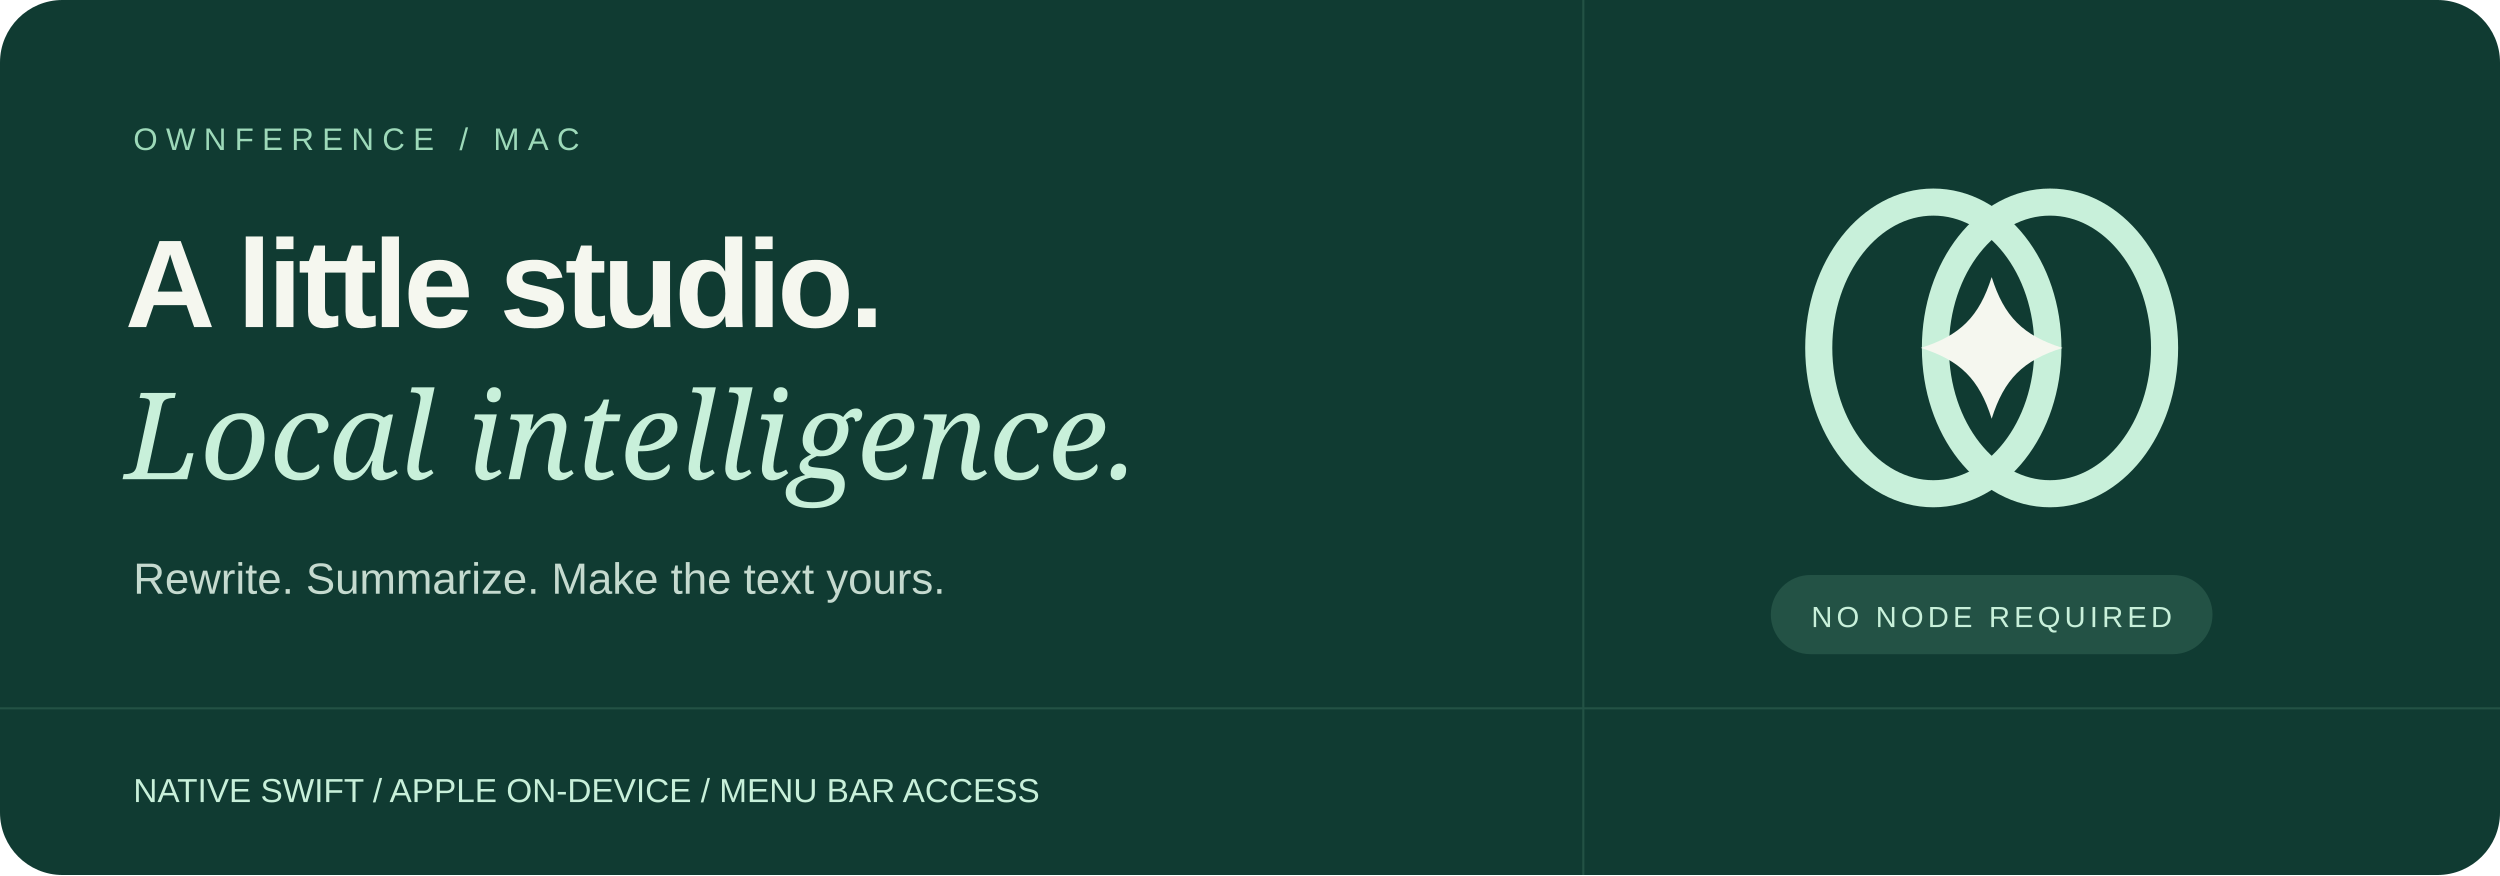
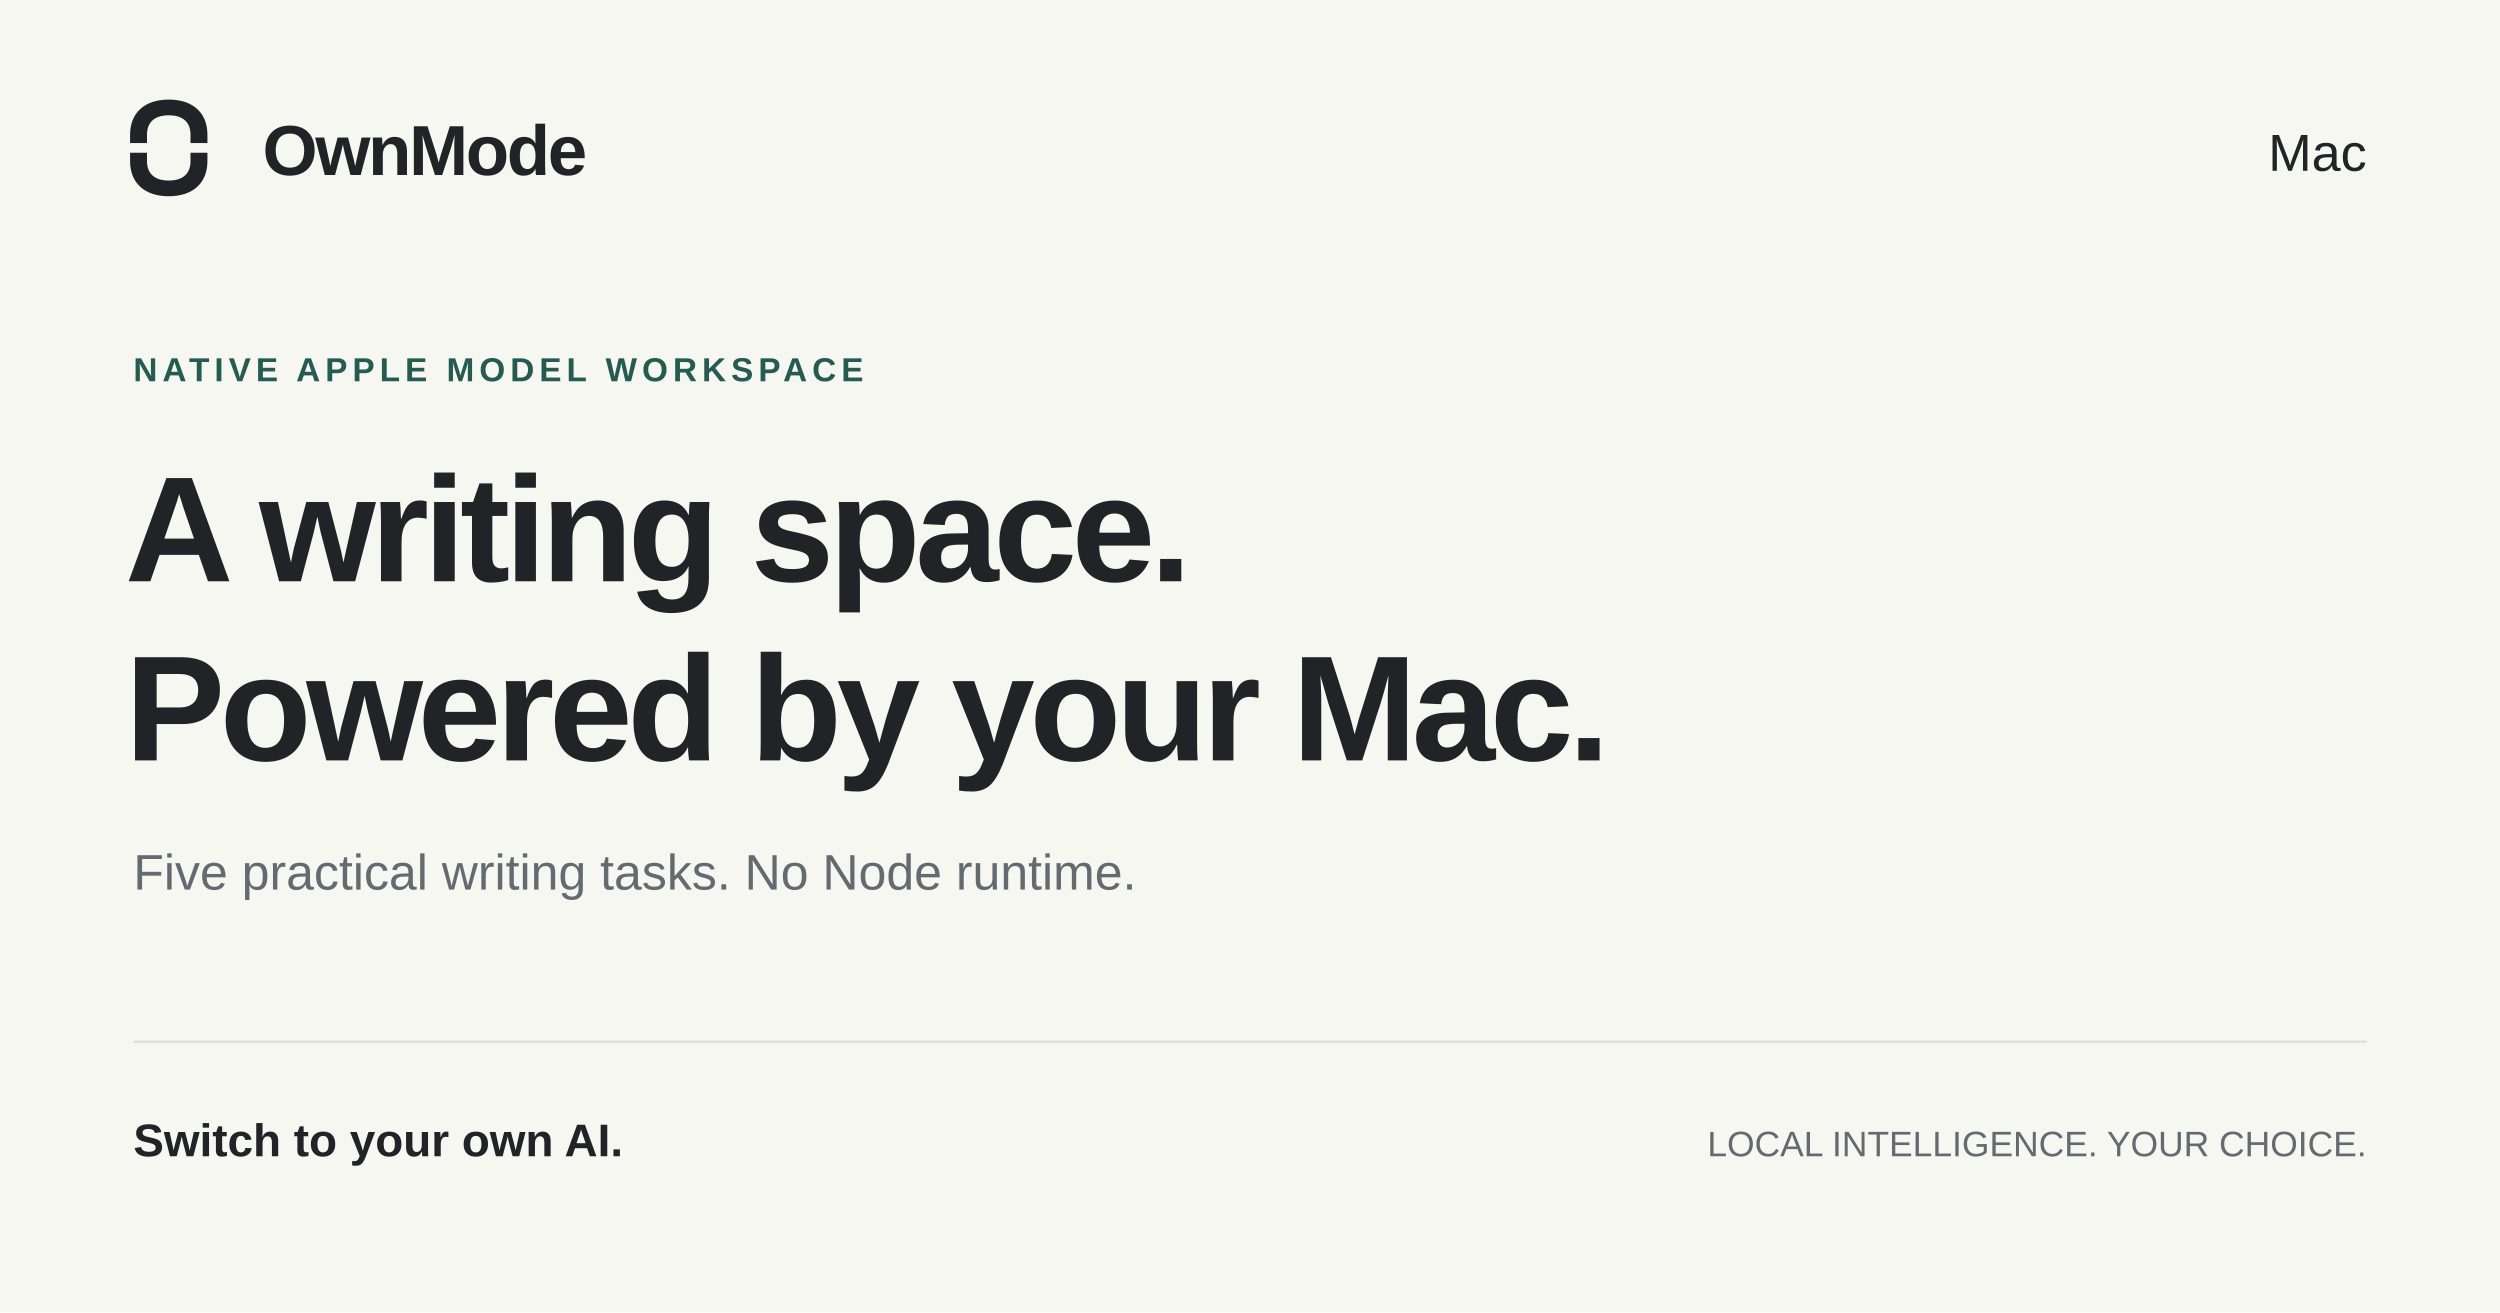
- <svg xmlns="http://www.w3.org/2000/svg" viewBox="0 0 1200 420" role="img" aria-labelledby="title desc">
-   <rect width="1200" height="420" rx="30" fill="#103b32" />
-   <path d="M760 0v420M0 340h1200" stroke="#235245" />
-   <text x="64" y="72" font-family="Arial,sans-serif" font-size="15" letter-spacing="4" fill="#9dd9b9">OWNFERENCE / MAC</text>
-   <text x="60" y="157" font-family="Arial,sans-serif" font-size="60" font-weight="700" letter-spacing="-2" fill="#f5f7ef">A little studio.</text>
-   <text x="60" y="230" font-family="Georgia,serif" font-size="58" font-style="italic" fill="#c8f0da">Local intelligence.</text>
-   <text x="64" y="285" font-family="Arial,sans-serif" font-size="21" fill="#c5dacf">Rewrite. Summarize. Make the text yours.</text>
-   <text x="64" y="385" font-family="Arial,sans-serif" font-size="16" fill="#c8f0da">NATIVE SWIFT  /  APPLE ON-DEVICE  /  MENU BAR ACCESS</text>
-   <g fill="none" stroke="#c8f0da" stroke-width="13">
-     <ellipse cx="928" cy="167" rx="55" ry="70" />
-     <ellipse cx="984" cy="167" rx="55" ry="70" />
+ <svg xmlns="http://www.w3.org/2000/svg" width="1200" height="630" viewBox="0 0 1200 630" role="img" aria-labelledby="title desc">
+   <rect width="1200" height="630" fill="#F7F7F2" />
+   <g transform="translate(52 42) scale(.58)" fill="#202427">
+     <path d="M18 46v-7C18 21 30 10 50 10s32 11 32 29v7H68v-7c0-10-6-16-18-16s-18 6-18 16v7H18zm0 8h14v7c0 10 6 16 18 16s18-6 18-16v-7h14v7c0 18-12 29-32 29S18 79 18 61v-7z" />
  </g>
-   <path d="M956 133c6 19 15 28 34 34-19 6-28 15-34 34-6-19-15-28-34-34 19-6 28-15 34-34Z" fill="#f5f7ef" />
-   <rect x="850" y="276" width="212" height="38" rx="19" fill="#235245" />
-   <text x="956" y="301" text-anchor="middle" font-family="Arial,sans-serif" font-size="14" letter-spacing="2" fill="#c8f0da">NO NODE REQUIRED</text>
+   <g font-family="Arial, Helvetica, sans-serif" fill="#202427">
+     <text x="126" y="84" font-size="34" font-weight="700" letter-spacing="-1.1">OwnMode</text>
+     <text x="1136" y="82" text-anchor="end" font-size="25">Mac</text>
+     <text x="64" y="183" font-size="16" font-weight="700" letter-spacing="2.4" fill="#245C52">NATIVE APPLE MODEL WORKSPACE</text>
+     <text x="60" y="279" font-size="72" font-weight="700" letter-spacing="-2.5">A writing space.</text>
+     <text x="60" y="365" font-size="72" font-weight="700" letter-spacing="-2.5">Powered by your Mac.</text>
+     <text x="64" y="427" font-size="24" fill="#646B70">Five practical writing tasks. No Node runtime.</text>
+     <path d="M64 500h1072" stroke="#DADDD8" />
+     <text x="64" y="555" font-size="22" font-weight="700">Switch to your own AI.</text>
+     <text x="1136" y="555" text-anchor="end" font-size="17" fill="#646B70">LOCAL INTELLIGENCE. YOUR CHOICE.</text>
+   </g>
</svg>
